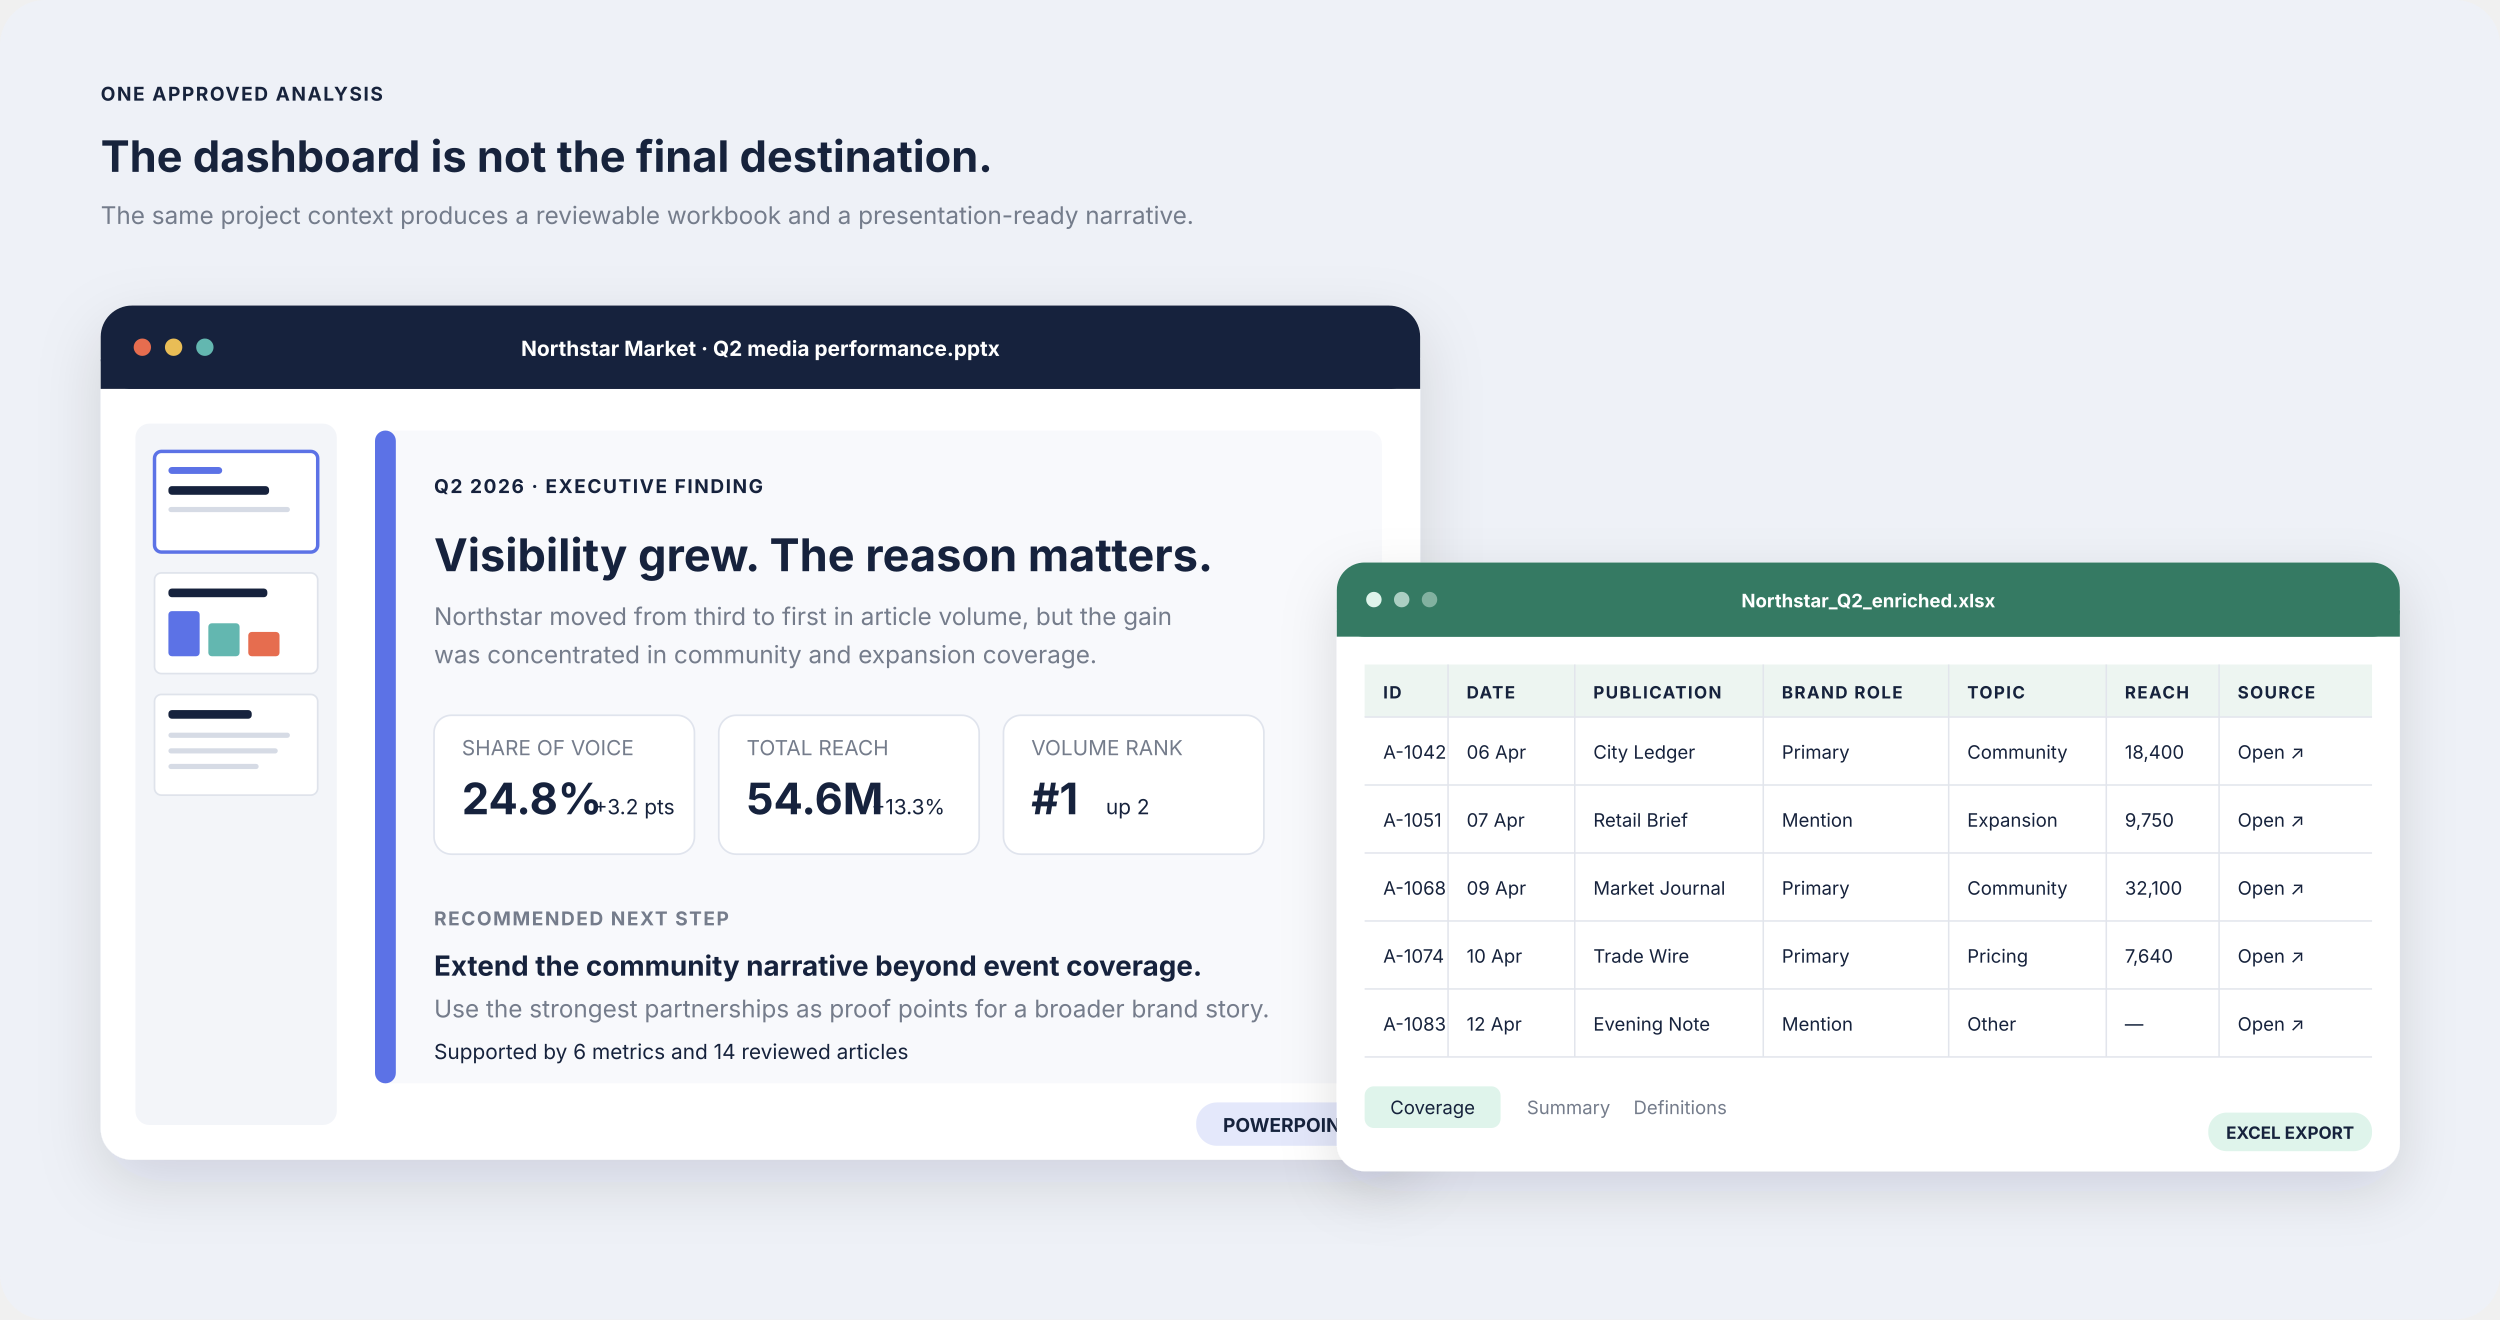
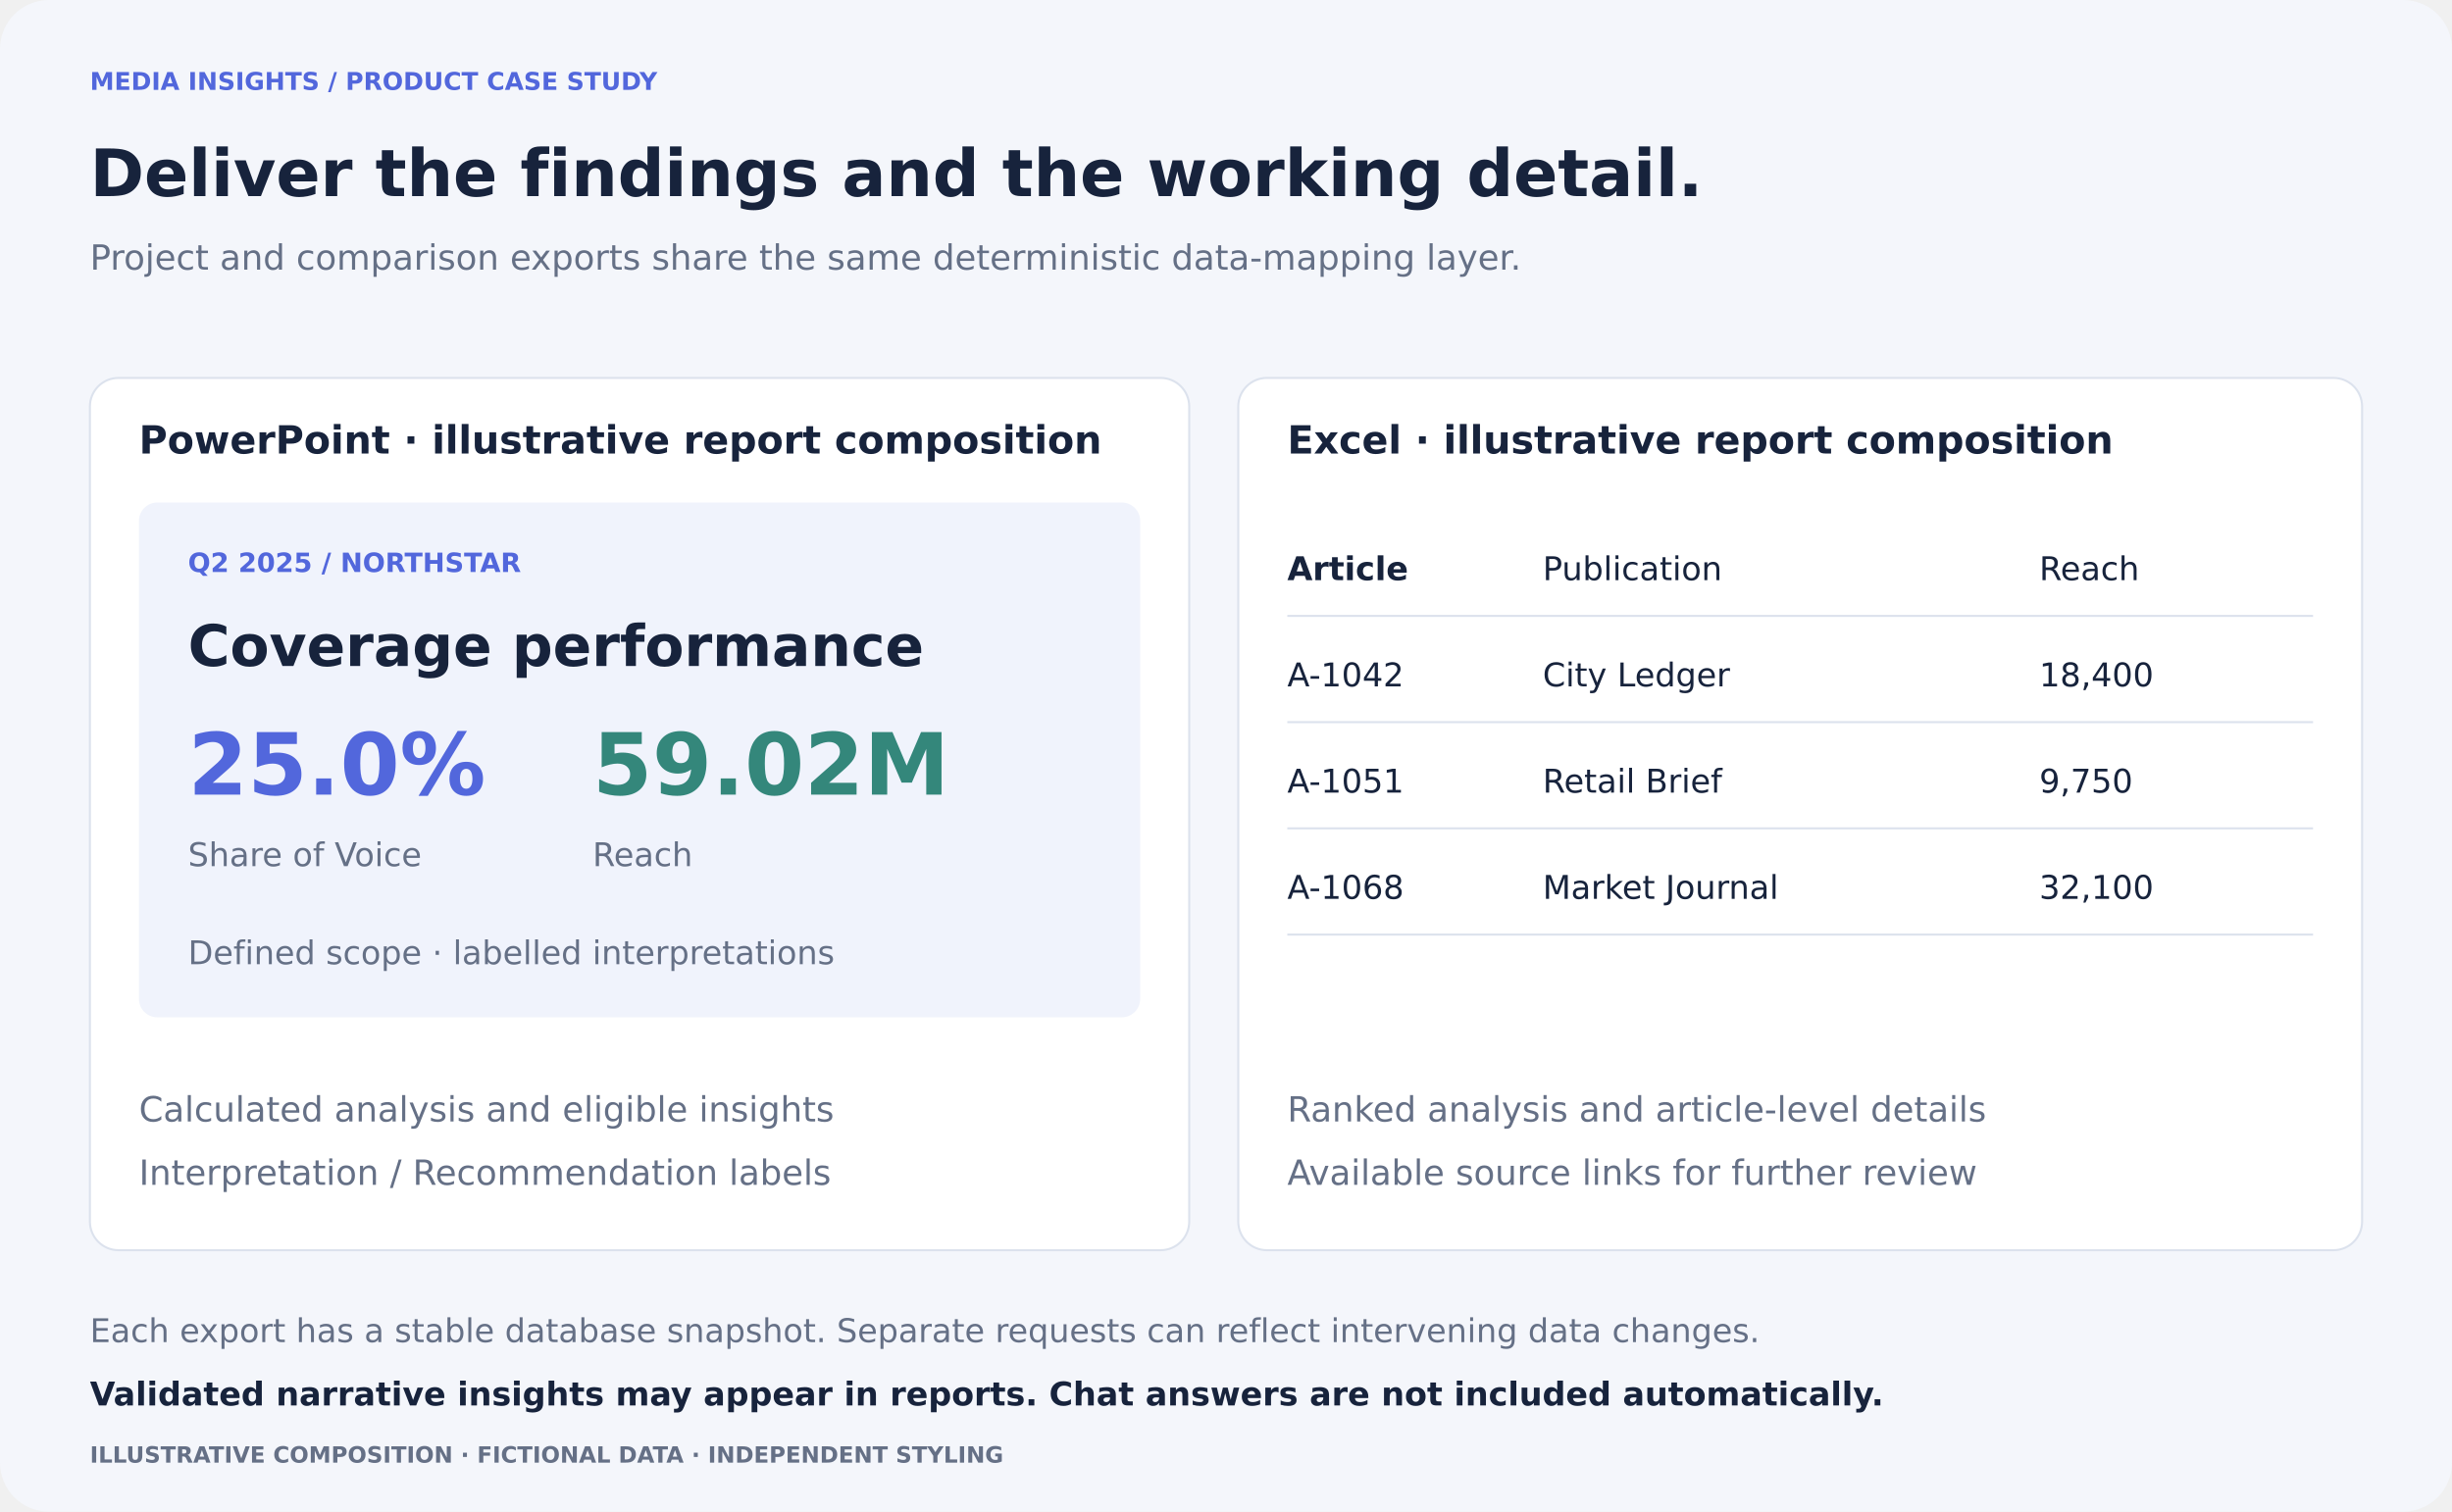
- <svg xmlns="http://www.w3.org/2000/svg" width="1440" height="760" viewBox="0 0 1440 760" role="img" aria-labelledby="title desc">
-   <defs>
-     <filter id="sh" x="-15%" y="-15%" width="130%" height="150%">
-       <feDropShadow dx="0" dy="13" stdDeviation="18" flood-color="#17233c" flood-opacity=".13" />
-     </filter>
-     <style>text{font-family:Inter,ui-sans-serif,-apple-system,BlinkMacSystemFont,"Segoe UI",sans-serif;fill:#17233c}.muted{fill:#747c8b}.white{fill:#fff}.cap{font-size:11px;font-weight:750;letter-spacing:.08em}.sm{font-size:12px}.body{font-size:14px}.label{font-size:16px;font-weight:680}.head{font-size:25px;font-weight:730}.cell{fill:#fff;stroke:#e2e5ec}.grid{stroke:#e2e5ec}</style>
-   </defs>
-   <rect width="1440" height="760" rx="26" fill="#eef1f7" />
-   <text x="58" y="58" class="cap" fill="#5b72e6">ONE APPROVED ANALYSIS</text>
-   <text x="58" y="99" class="head">The dashboard is not the final destination.</text>
-   <text x="58" y="129" class="body muted">The same project context produces a reviewable workbook and a presentation-ready narrative.</text>
-   <g filter="url(#sh)" transform="translate(58 176)">
-     <rect width="760" height="492" rx="18" fill="#fff" />
-     <rect width="760" height="48" rx="18" fill="#17233c" />
-     <rect y="31" width="760" height="17" fill="#17233c" />
-     <circle cx="24" cy="24" r="5" fill="#e66d50" />
-     <circle cx="42" cy="24" r="5" fill="#e9bd57" />
-     <circle cx="60" cy="24" r="5" fill="#64b7b0" />
-     <text x="380" y="29" text-anchor="middle" class="white" font-size="12" font-weight="650">Northstar Market · Q2 media performance.pptx</text>
-     <rect x="20" y="68" width="116" height="404" rx="8" fill="#f3f5f9" />
-     <rect x="31" y="84" width="94" height="58" rx="4" fill="#fff" stroke="#5b72e6" stroke-width="2" />
-     <rect x="39" y="93" width="31" height="4" rx="2" fill="#5b72e6" />
-     <rect x="39" y="104" width="58" height="5" rx="2" fill="#17233c" />
-     <rect x="39" y="116" width="70" height="3" rx="1.5" fill="#d6dbe5" />
-     <rect x="31" y="154" width="94" height="58" rx="4" fill="#fff" stroke="#dfe3eb" />
-     <rect x="39" y="163" width="57" height="5" rx="2" fill="#17233c" />
-     <rect x="39" y="176" width="18" height="26" rx="2" fill="#5b72e6" />
-     <rect x="62" y="183" width="18" height="19" rx="2" fill="#64b7b0" />
-     <rect x="85" y="188" width="18" height="14" rx="2" fill="#e66d50" />
-     <rect x="31" y="224" width="94" height="58" rx="4" fill="#fff" stroke="#dfe3eb" />
-     <rect x="39" y="233" width="48" height="5" rx="2" fill="#17233c" />
-     <rect x="39" y="246" width="70" height="3" rx="1.5" fill="#d6dbe5" />
-     <rect x="39" y="255" width="63" height="3" rx="1.5" fill="#d6dbe5" />
-     <rect x="39" y="264" width="52" height="3" rx="1.5" fill="#d6dbe5" />
-     <g transform="translate(158 72)">
-       <rect width="580" height="376" rx="8" fill="#f8f9fc" />
-       <rect x="0" y="0" width="12" height="376" rx="6" fill="#5b72e6" />
-       <text x="34" y="36" class="cap" fill="#5b72e6">Q2 2026 · EXECUTIVE FINDING</text>
-       <text x="34" y="81" font-size="26" font-weight="720">Visibility grew. The reason matters.</text>
-       <text x="34" y="112" class="body muted">Northstar moved from third to first in article volume, but the gain</text>
-       <text x="34" y="134" class="body muted">was concentrated in community and expansion coverage.</text>
-       <rect x="34" y="164" width="150" height="80" rx="10" fill="#fff" stroke="#e0e4ed" />
-       <text x="50" y="187" class="sm muted">SHARE OF VOICE</text>
-       <text x="50" y="221" font-size="25" font-weight="730">24.8%</text>
-       <text x="126" y="221" class="sm" fill="#2f8a70">+3.2 pts</text>
-       <rect x="198" y="164" width="150" height="80" rx="10" fill="#fff" stroke="#e0e4ed" />
-       <text x="214" y="187" class="sm muted">TOTAL REACH</text>
-       <text x="214" y="221" font-size="25" font-weight="730">54.6M</text>
-       <text x="286" y="221" class="sm" fill="#2f8a70">+13.3%</text>
-       <rect x="362" y="164" width="150" height="80" rx="10" fill="#fff" stroke="#e0e4ed" />
-       <text x="378" y="187" class="sm muted">VOLUME RANK</text>
-       <text x="378" y="221" font-size="25" font-weight="730">#1</text>
-       <text x="421" y="221" class="sm" fill="#2f8a70">up 2</text>
-       <text x="34" y="285" class="cap muted">RECOMMENDED NEXT STEP</text>
-       <text x="34" y="314" class="label">Extend the community narrative beyond event coverage.</text>
-       <text x="34" y="338" class="body muted">Use the strongest partnerships as proof points for a broader brand story.</text>
-       <text x="34" y="362" class="sm" fill="#5b72e6">Supported by 6 metrics and 14 reviewed articles</text>
-     </g>
-     <rect x="631" y="459" width="107" height="25" rx="12" fill="#e4e8fb" />
-     <text x="684" y="476" text-anchor="middle" font-size="11" font-weight="750" fill="#5b72e6">POWERPOINT</text>
-   </g>
-   <g filter="url(#sh)" transform="translate(770 324) scale(.89)">
-     <rect width="688" height="394" rx="18" fill="#fff" />
-     <rect width="688" height="48" rx="18" fill="#347a63" />
-     <rect y="31" width="688" height="17" fill="#347a63" />
-     <circle cx="24" cy="24" r="5" fill="#dff4eb" />
-     <circle cx="42" cy="24" r="5" fill="#dff4eb" opacity=".7" />
-     <circle cx="60" cy="24" r="5" fill="#dff4eb" opacity=".45" />
-     <text x="344" y="29" text-anchor="middle" class="white" font-size="12" font-weight="650">Northstar_Q2_enriched.xlsx</text>
-     <g transform="translate(18 66)">
-       <rect width="652" height="34" fill="#edf5f1" />
-       <text x="12" y="22" class="cap" fill="#347a63">ID</text>
-       <text x="66" y="22" class="cap" fill="#347a63">DATE</text>
-       <text x="148" y="22" class="cap" fill="#347a63">PUBLICATION</text>
-       <text x="270" y="22" class="cap" fill="#347a63">BRAND ROLE</text>
-       <text x="390" y="22" class="cap" fill="#347a63">TOPIC</text>
-       <text x="492" y="22" class="cap" fill="#347a63">REACH</text>
-       <text x="565" y="22" class="cap" fill="#347a63">SOURCE</text>
-       <path d="M0 34H652M0 78H652M0 122H652M0 166H652M0 210H652M0 254H652" class="grid" />
-       <path d="M54 0V254M136 0V254M258 0V254M378 0V254M480 0V254M553 0V254" class="grid" />
-       <g class="sm">
-         <text x="12" y="61">A-1042</text>
-         <text x="66" y="61">06 Apr</text>
-         <text x="148" y="61">City Ledger</text>
-         <text x="270" y="61">Primary</text>
-         <text x="390" y="61">Community</text>
-         <text x="492" y="61">18,400</text>
-         <text x="565" y="61" fill="#5b72e6">Open ↗</text>
-         <text x="12" y="105">A-1051</text>
-         <text x="66" y="105">07 Apr</text>
-         <text x="148" y="105">Retail Brief</text>
-         <text x="270" y="105">Mention</text>
-         <text x="390" y="105">Expansion</text>
-         <text x="492" y="105">9,750</text>
-         <text x="565" y="105" fill="#5b72e6">Open ↗</text>
-         <text x="12" y="149">A-1068</text>
-         <text x="66" y="149">09 Apr</text>
-         <text x="148" y="149">Market Journal</text>
-         <text x="270" y="149">Primary</text>
-         <text x="390" y="149">Community</text>
-         <text x="492" y="149">32,100</text>
-         <text x="565" y="149" fill="#5b72e6">Open ↗</text>
-         <text x="12" y="193">A-1074</text>
-         <text x="66" y="193">10 Apr</text>
-         <text x="148" y="193">Trade Wire</text>
-         <text x="270" y="193">Primary</text>
-         <text x="390" y="193">Pricing</text>
-         <text x="492" y="193">7,640</text>
-         <text x="565" y="193" fill="#5b72e6">Open ↗</text>
-         <text x="12" y="237">A-1083</text>
-         <text x="66" y="237">12 Apr</text>
-         <text x="148" y="237">Evening Note</text>
-         <text x="270" y="237">Mention</text>
-         <text x="390" y="237">Other</text>
-         <text x="492" y="237">—</text>
-         <text x="565" y="237" fill="#5b72e6">Open ↗</text>
-       </g>
-       <rect x="0" y="273" width="88" height="27" rx="6" fill="#dff4eb" />
-       <text x="44" y="291" text-anchor="middle" class="sm" fill="#347a63">Coverage</text>
-       <text x="105" y="291" class="sm muted">Summary</text>
-       <text x="174" y="291" class="sm muted">Definitions</text>
-     </g>
-     <rect x="564" y="356" width="106" height="25" rx="12" fill="#dff4eb" />
-     <text x="617" y="373" text-anchor="middle" font-size="11" font-weight="750" fill="#347a63">EXCEL EXPORT</text>
+ <svg xmlns="http://www.w3.org/2000/svg" width="1200" height="740" viewBox="0 0 1200 740" role="img">
+   <g font-family="DejaVu Sans,Arial,sans-serif">
+     <rect x="0" y="0" width="1200" height="740" rx="24" fill="#f4f6fb" stroke="none" />
+     <text x="44" y="44" font-size="12" fill="#5267dc" font-weight="700">MEDIA INSIGHTS  /  PRODUCT CASE STUDY</text>
+     <text x="44" y="96" font-size="32" fill="#17233c" font-weight="700">Deliver the findings and the working detail.</text>
+     <text x="44" y="132" font-size="17" fill="#657086" font-weight="400">Project and comparison exports share the same deterministic data-mapping layer.</text>
+     <rect x="44" y="185" width="538" height="427" rx="14" fill="#fff" stroke="#dce2ed" />
+     <text x="68" y="222" font-size="19" fill="#17233c" font-weight="650">PowerPoint · illustrative report composition</text>
+     <rect x="68" y="246" width="490" height="252" rx="9" fill="#f0f3fc" stroke="none" />
+     <text x="92" y="280" font-size="13" fill="#5267dc" font-weight="700">Q2 2025 / NORTHSTAR</text>
+     <text x="92" y="326" font-size="28" fill="#17233c" font-weight="700">Coverage performance</text>
+     <text x="92" y="389" font-size="42" fill="#5267dc" font-weight="700">25.0%</text>
+     <text x="290" y="389" font-size="42" fill="#34877b" font-weight="700">59.02M</text>
+     <text x="92" y="424" font-size="16" fill="#657086" font-weight="400">Share of Voice</text>
+     <text x="290" y="424" font-size="16" fill="#657086" font-weight="400">Reach</text>
+     <text x="92" y="472" font-size="16" fill="#657086" font-weight="400">Defined scope · labelled interpretations</text>
+     <text x="68" y="549" font-size="17" fill="#657086" font-weight="400">Calculated analysis and eligible insights</text>
+     <text x="68" y="580" font-size="17" fill="#657086" font-weight="400">Interpretation / Recommendation labels</text>
+     <rect x="606" y="185" width="550" height="427" rx="14" fill="#fff" stroke="#dce2ed" />
+     <text x="630" y="222" font-size="19" fill="#17233c" font-weight="650">Excel · illustrative report composition</text>
+     <text x="630" y="284" font-size="16" fill="#17233c" font-weight="600">Article</text>
+     <text x="755" y="284" font-size="16" fill="#17233c" font-weight="400">Publication</text>
+     <text x="998" y="284" font-size="16" fill="#17233c" font-weight="400">Reach</text>
+     <rect x="630" y="301" width="502" height="1" rx="0" fill="#dce2ed" stroke="none" />
+     <text x="630" y="336" font-size="16" fill="#17233c" font-weight="400">A-1042</text>
+     <text x="755" y="336" font-size="16" fill="#17233c" font-weight="400">City Ledger</text>
+     <text x="998" y="336" font-size="16" fill="#17233c" font-weight="400">18,400</text>
+     <rect x="630" y="353" width="502" height="1" rx="0" fill="#dce2ed" stroke="none" />
+     <text x="630" y="388" font-size="16" fill="#17233c" font-weight="400">A-1051</text>
+     <text x="755" y="388" font-size="16" fill="#17233c" font-weight="400">Retail Brief</text>
+     <text x="998" y="388" font-size="16" fill="#17233c" font-weight="400">9,750</text>
+     <rect x="630" y="405" width="502" height="1" rx="0" fill="#dce2ed" stroke="none" />
+     <text x="630" y="440" font-size="16" fill="#17233c" font-weight="400">A-1068</text>
+     <text x="755" y="440" font-size="16" fill="#17233c" font-weight="400">Market Journal</text>
+     <text x="998" y="440" font-size="16" fill="#17233c" font-weight="400">32,100</text>
+     <rect x="630" y="457" width="502" height="1" rx="0" fill="#dce2ed" stroke="none" />
+     <text x="630" y="549" font-size="17" fill="#657086" font-weight="400">Ranked analysis and article-level details</text>
+     <text x="630" y="580" font-size="17" fill="#657086" font-weight="400">Available source links for further review</text>
+     <text x="44" y="657" font-size="16" fill="#657086" font-weight="400">Each export has a stable database snapshot. Separate requests can reflect intervening data changes.</text>
+     <text x="44" y="688" font-size="16" fill="#17233c" font-weight="600">Validated narrative insights may appear in reports. Chat answers are not included automatically.</text>
+     <text x="44" y="716" font-size="11" fill="#657086" font-weight="600">ILLUSTRATIVE COMPOSITION · FICTIONAL DATA · INDEPENDENT STYLING</text>
  </g>
</svg>
